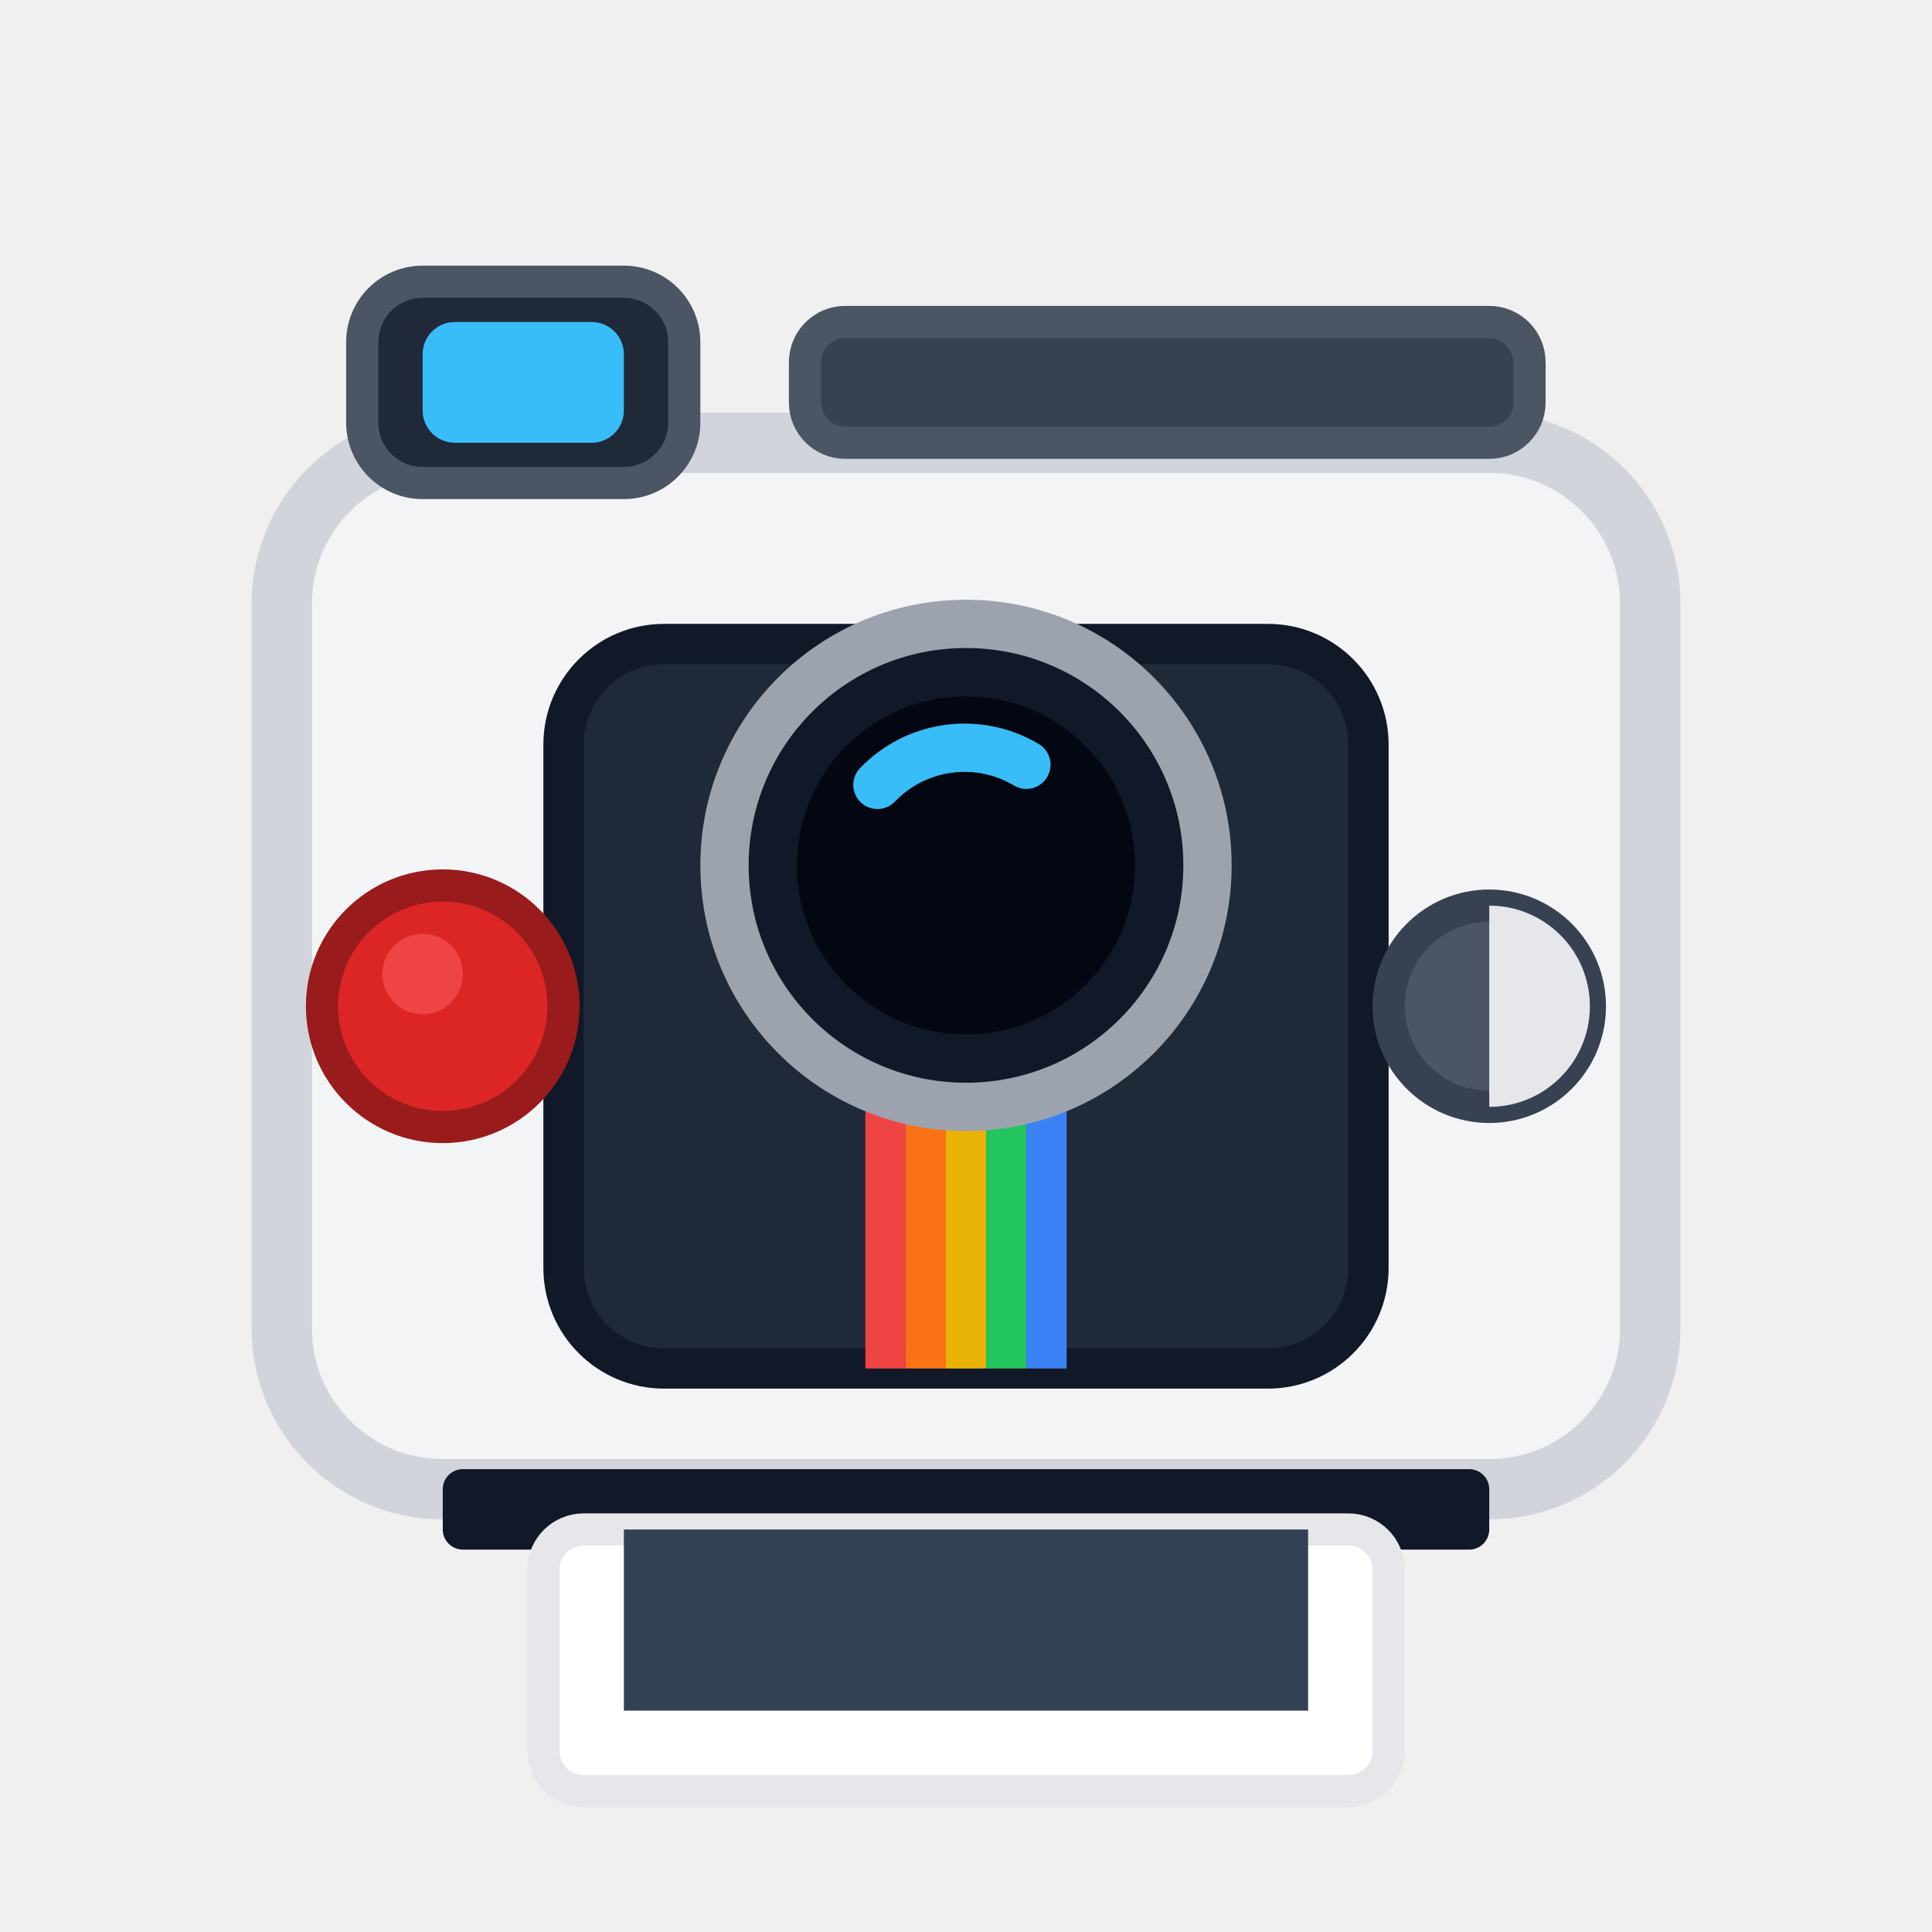
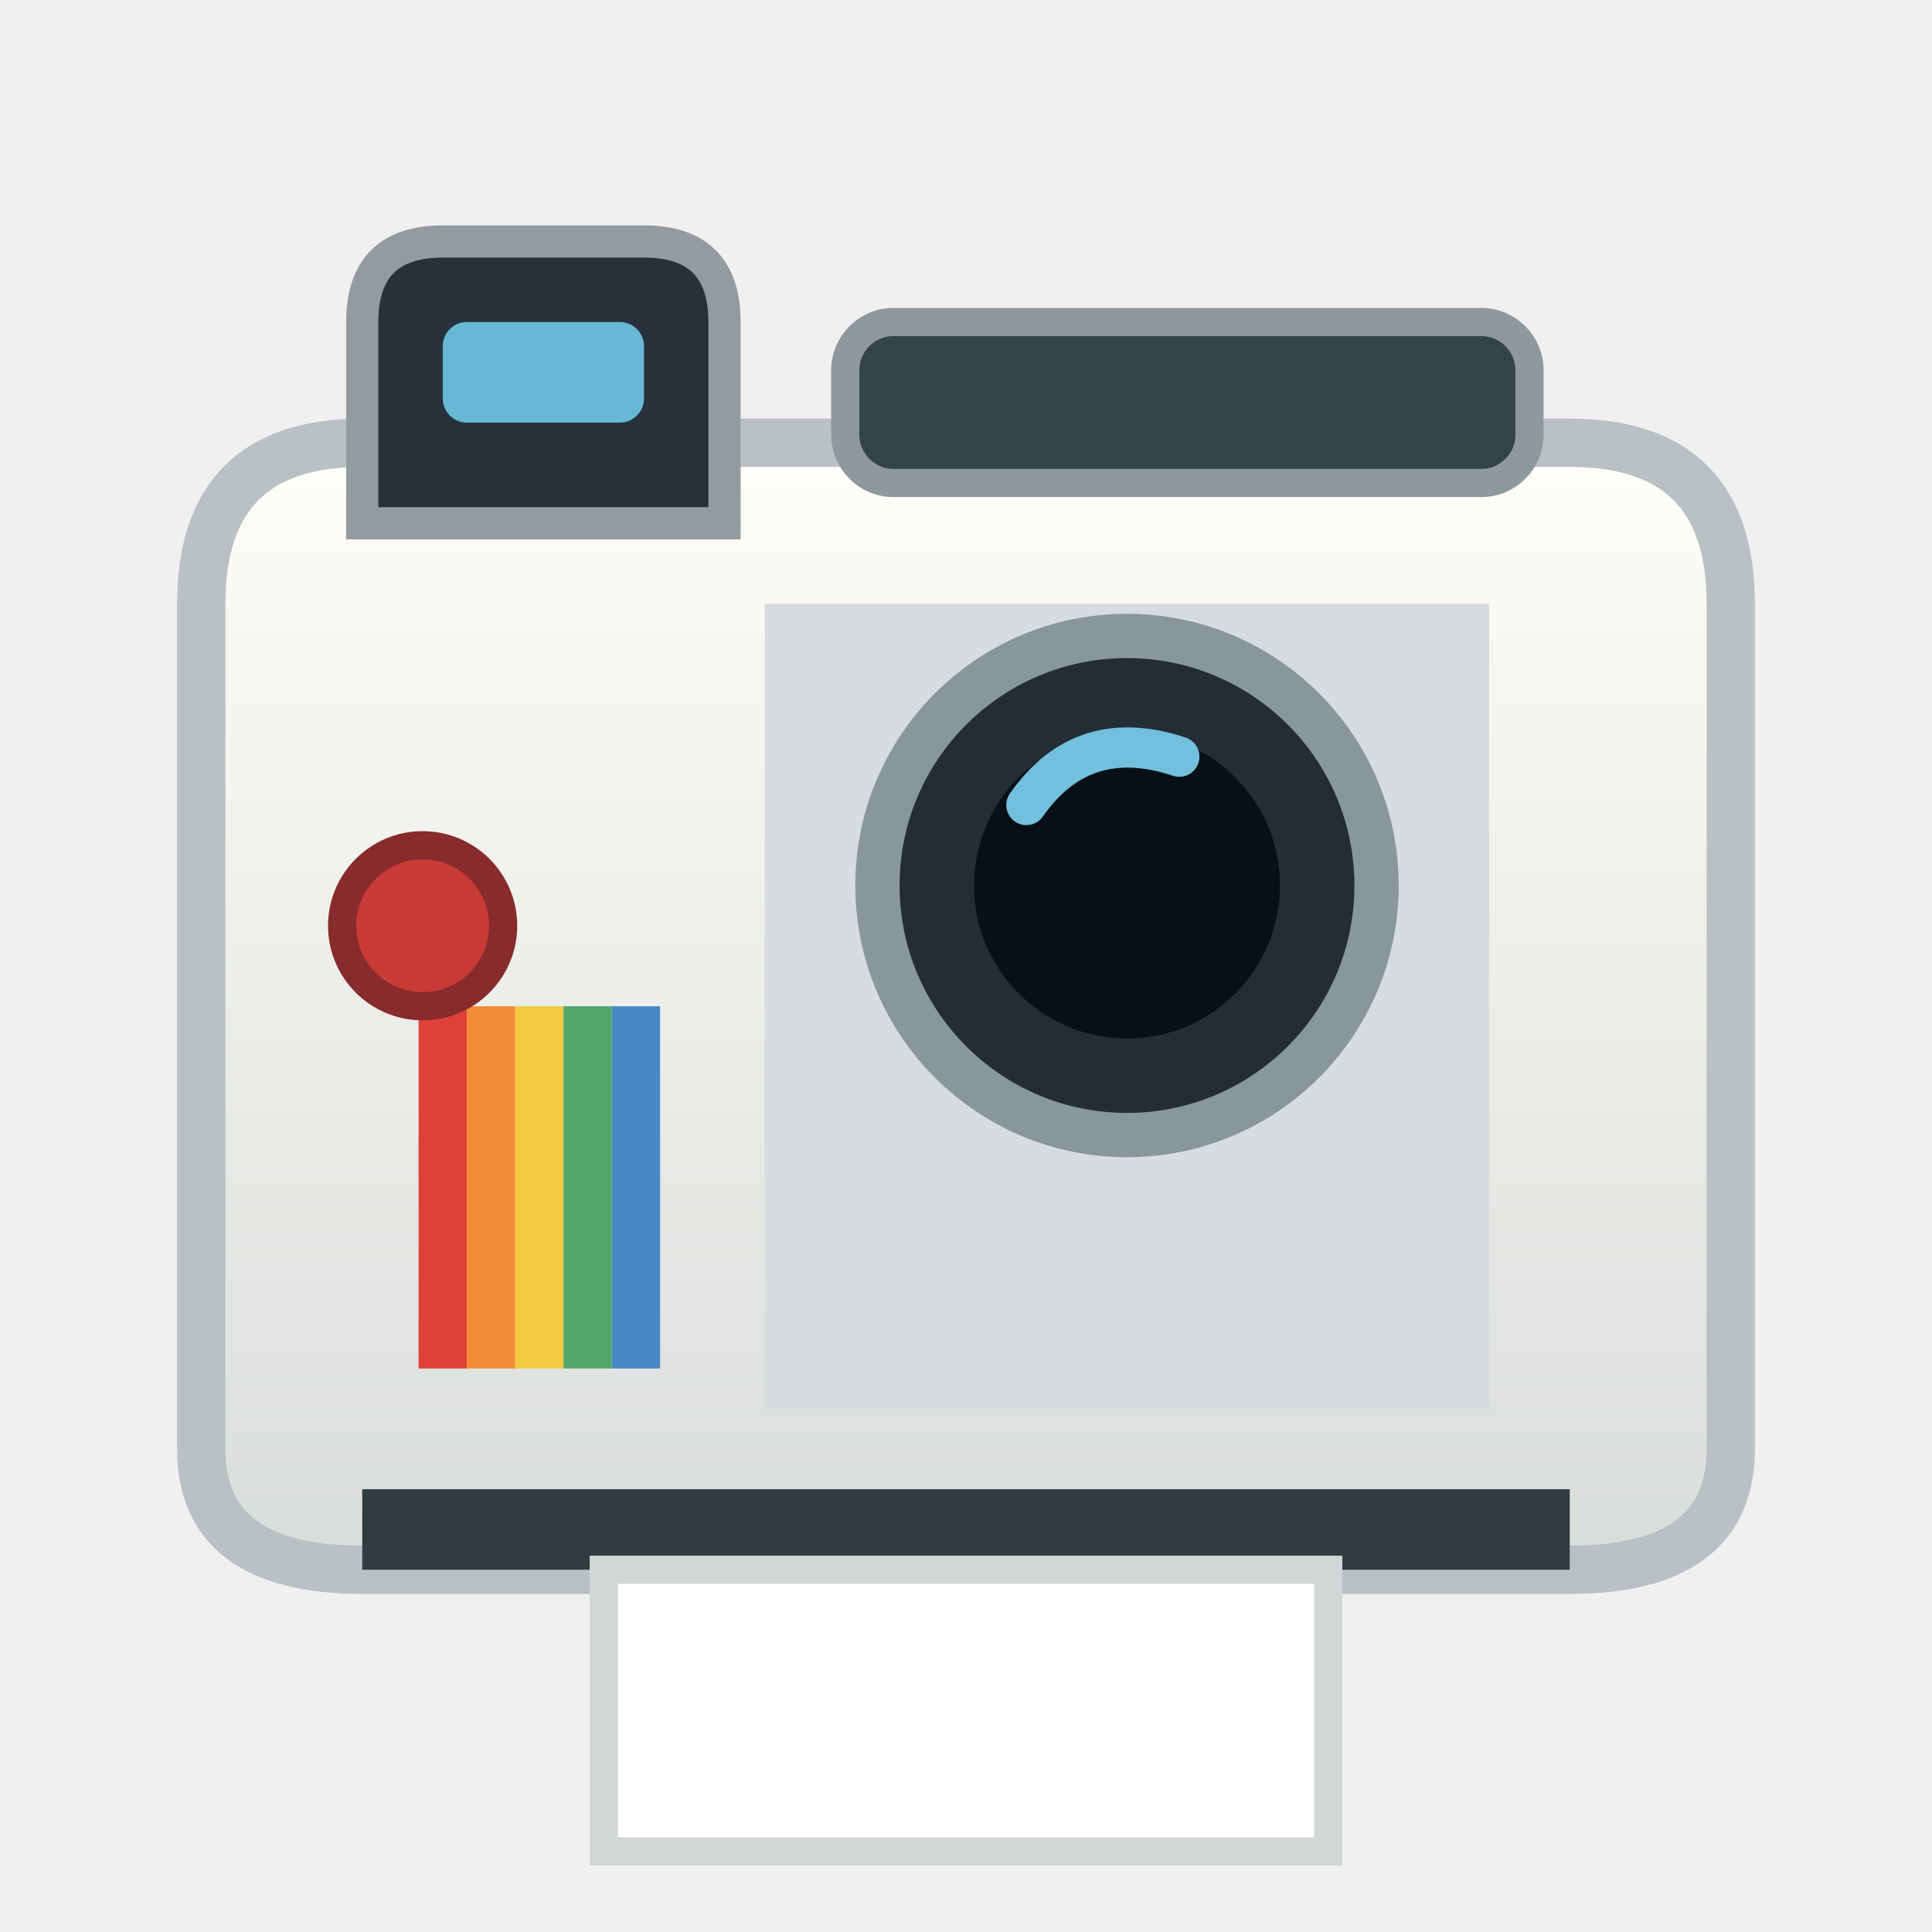
- <svg xmlns="http://www.w3.org/2000/svg" viewBox="0 0 48 48" width="48" height="48" fill="none">
-   <rect x="7" y="11" width="34" height="26" rx="4" fill="#F3F4F6" stroke="#D1D5DB" stroke-width="1.5" />
-   <rect x="9" y="7" width="8" height="5" rx="1.5" fill="#1F2937" stroke="#4B5563" stroke-width="0.8" />
-   <rect x="10.5" y="8" width="5" height="3" rx="0.8" fill="#38BDF8" />
-   <rect x="20" y="8" width="18" height="3" rx="1" fill="#374151" stroke="#4B5563" stroke-width="0.8" />
-   <rect x="14" y="16" width="20" height="18" rx="2.5" fill="#1F2937" stroke="#111827" stroke-width="1" />
-   <rect x="21.5" y="26" width="1" height="8" fill="#EF4444" />
-   <rect x="22.5" y="26" width="1" height="8" fill="#F97316" />
-   <rect x="23.5" y="26" width="1" height="8" fill="#EAB308" />
-   <rect x="24.5" y="26" width="1" height="8" fill="#22C55E" />
-   <rect x="25.5" y="26" width="1" height="8" fill="#3B82F6" />
-   <circle cx="24" cy="21.5" r="6" fill="#111827" stroke="#9CA3AF" stroke-width="1.2" />
-   <circle cx="24" cy="21.5" r="4.2" fill="#030712" />
-   <path d="M 21.8 19.5 A 3 3 0 0 1 25.5 19" stroke="#38BDF8" stroke-width="1.2" stroke-linecap="round" />
-   <circle cx="11" cy="25" r="3" fill="#DC2626" stroke="#991B1B" stroke-width="0.8" />
-   <circle cx="10.5" cy="24.2" r="1" fill="#EF4444" />
-   <circle cx="37" cy="25" r="2.5" fill="#4B5563" stroke="#374151" stroke-width="0.8" />
-   <path d="M 37 22.5 A 2.5 2.5 0 0 1 37 27.5 Z" fill="#E5E7EB" />
-   <rect x="11" y="36.5" width="26" height="2" rx="0.5" fill="#111827" />
-   <rect x="13.5" y="38" width="21" height="6.5" rx="1" fill="#FFFFFF" stroke="#E5E7EB" stroke-width="0.8" />
-   <rect x="15.5" y="38" width="17" height="4.5" fill="#334155" />
+ <svg xmlns="http://www.w3.org/2000/svg" viewBox="0 0 48 48" width="48" height="48">
+   <defs>
+     <linearGradient id="cream" x2="0" y2="1">
+       <stop stop-color="#fffef8" />
+       <stop offset="1" stop-color="#d9ddda" />
+     </linearGradient>
+   </defs>
+   <path d="M5 15q0-4 4-4h30q4 0 4 4v21q0 3-4 3H9q-4 0-4-3Z" fill="url(#cream)" stroke="#b9c1c4" stroke-width="1.2" />
+   <path d="M9 11V8q0-2 2-2h5q2 0 2 2v5H9Z" fill="#27313a" stroke="#929b9f" stroke-width=".8" />
+   <rect x="11" y="8" width="5" height="2.5" rx=".6" fill="#67b8d5" />
+   <rect x="21" y="8" width="17" height="4" rx="1.2" fill="#35424a" stroke="#8e999e" stroke-width=".7" />
+   <path d="M19 15h18v20H19z" fill="#d7dcde" />
+   <circle cx="28" cy="22" r="6.2" fill="#222d34" stroke="#89969c" stroke-width="1.1" />
+   <circle cx="28" cy="22" r="3.8" fill="#081017" />
+   <path d="M25.5 20q1.4-2 3.8-1.2" fill="none" stroke="#72bfde" stroke-width="1" stroke-linecap="round" />
+   <path d="M11 25v9" stroke="#df4037" stroke-width="1.2" />
+   <path d="M12.2 25v9" stroke="#f28d38" stroke-width="1.2" />
+   <path d="M13.4 25v9" stroke="#f3ca42" stroke-width="1.2" />
+   <path d="M14.6 25v9" stroke="#54a66a" stroke-width="1.2" />
+   <path d="M15.8 25v9" stroke="#4889c5" stroke-width="1.2" />
+   <circle cx="10.5" cy="23" r="2" fill="#c83a35" stroke="#872b2c" stroke-width=".7" />
+   <path d="M9 37h30v2H9z" fill="#313b42" />
+   <path d="M15 39h18v7H15z" fill="#fff" stroke="#d1d6d7" stroke-width=".7" />
</svg>
